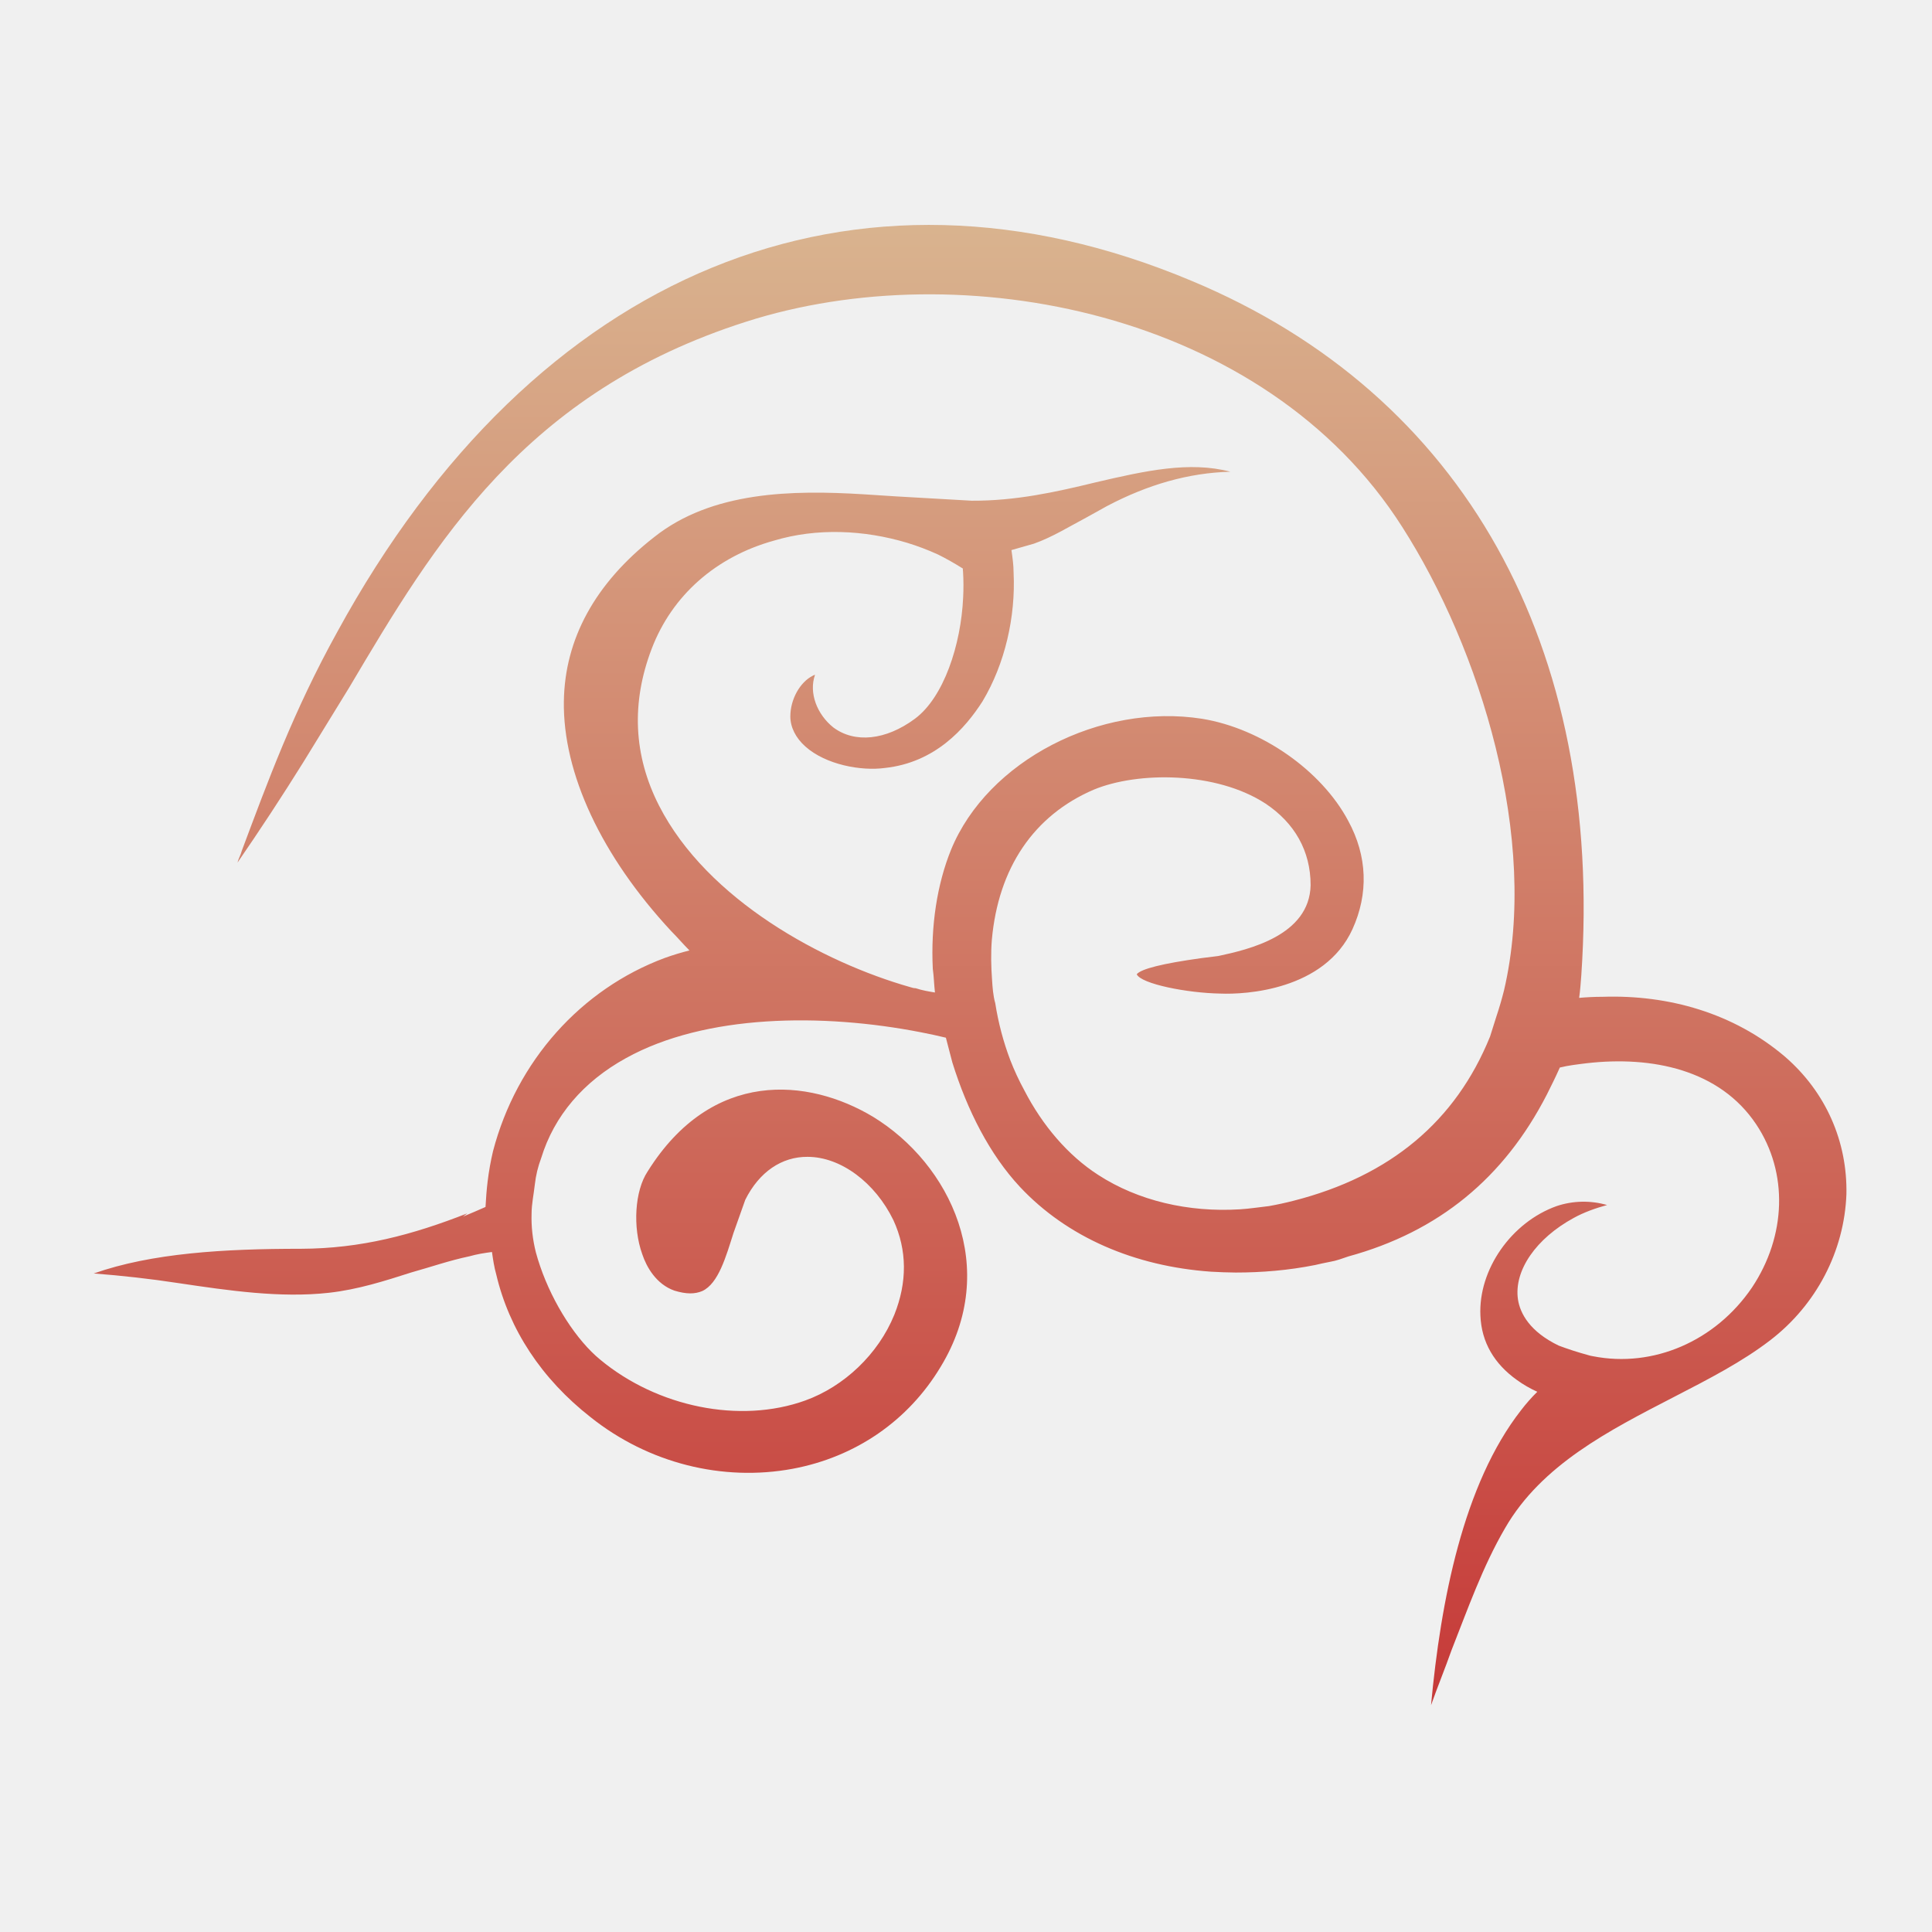
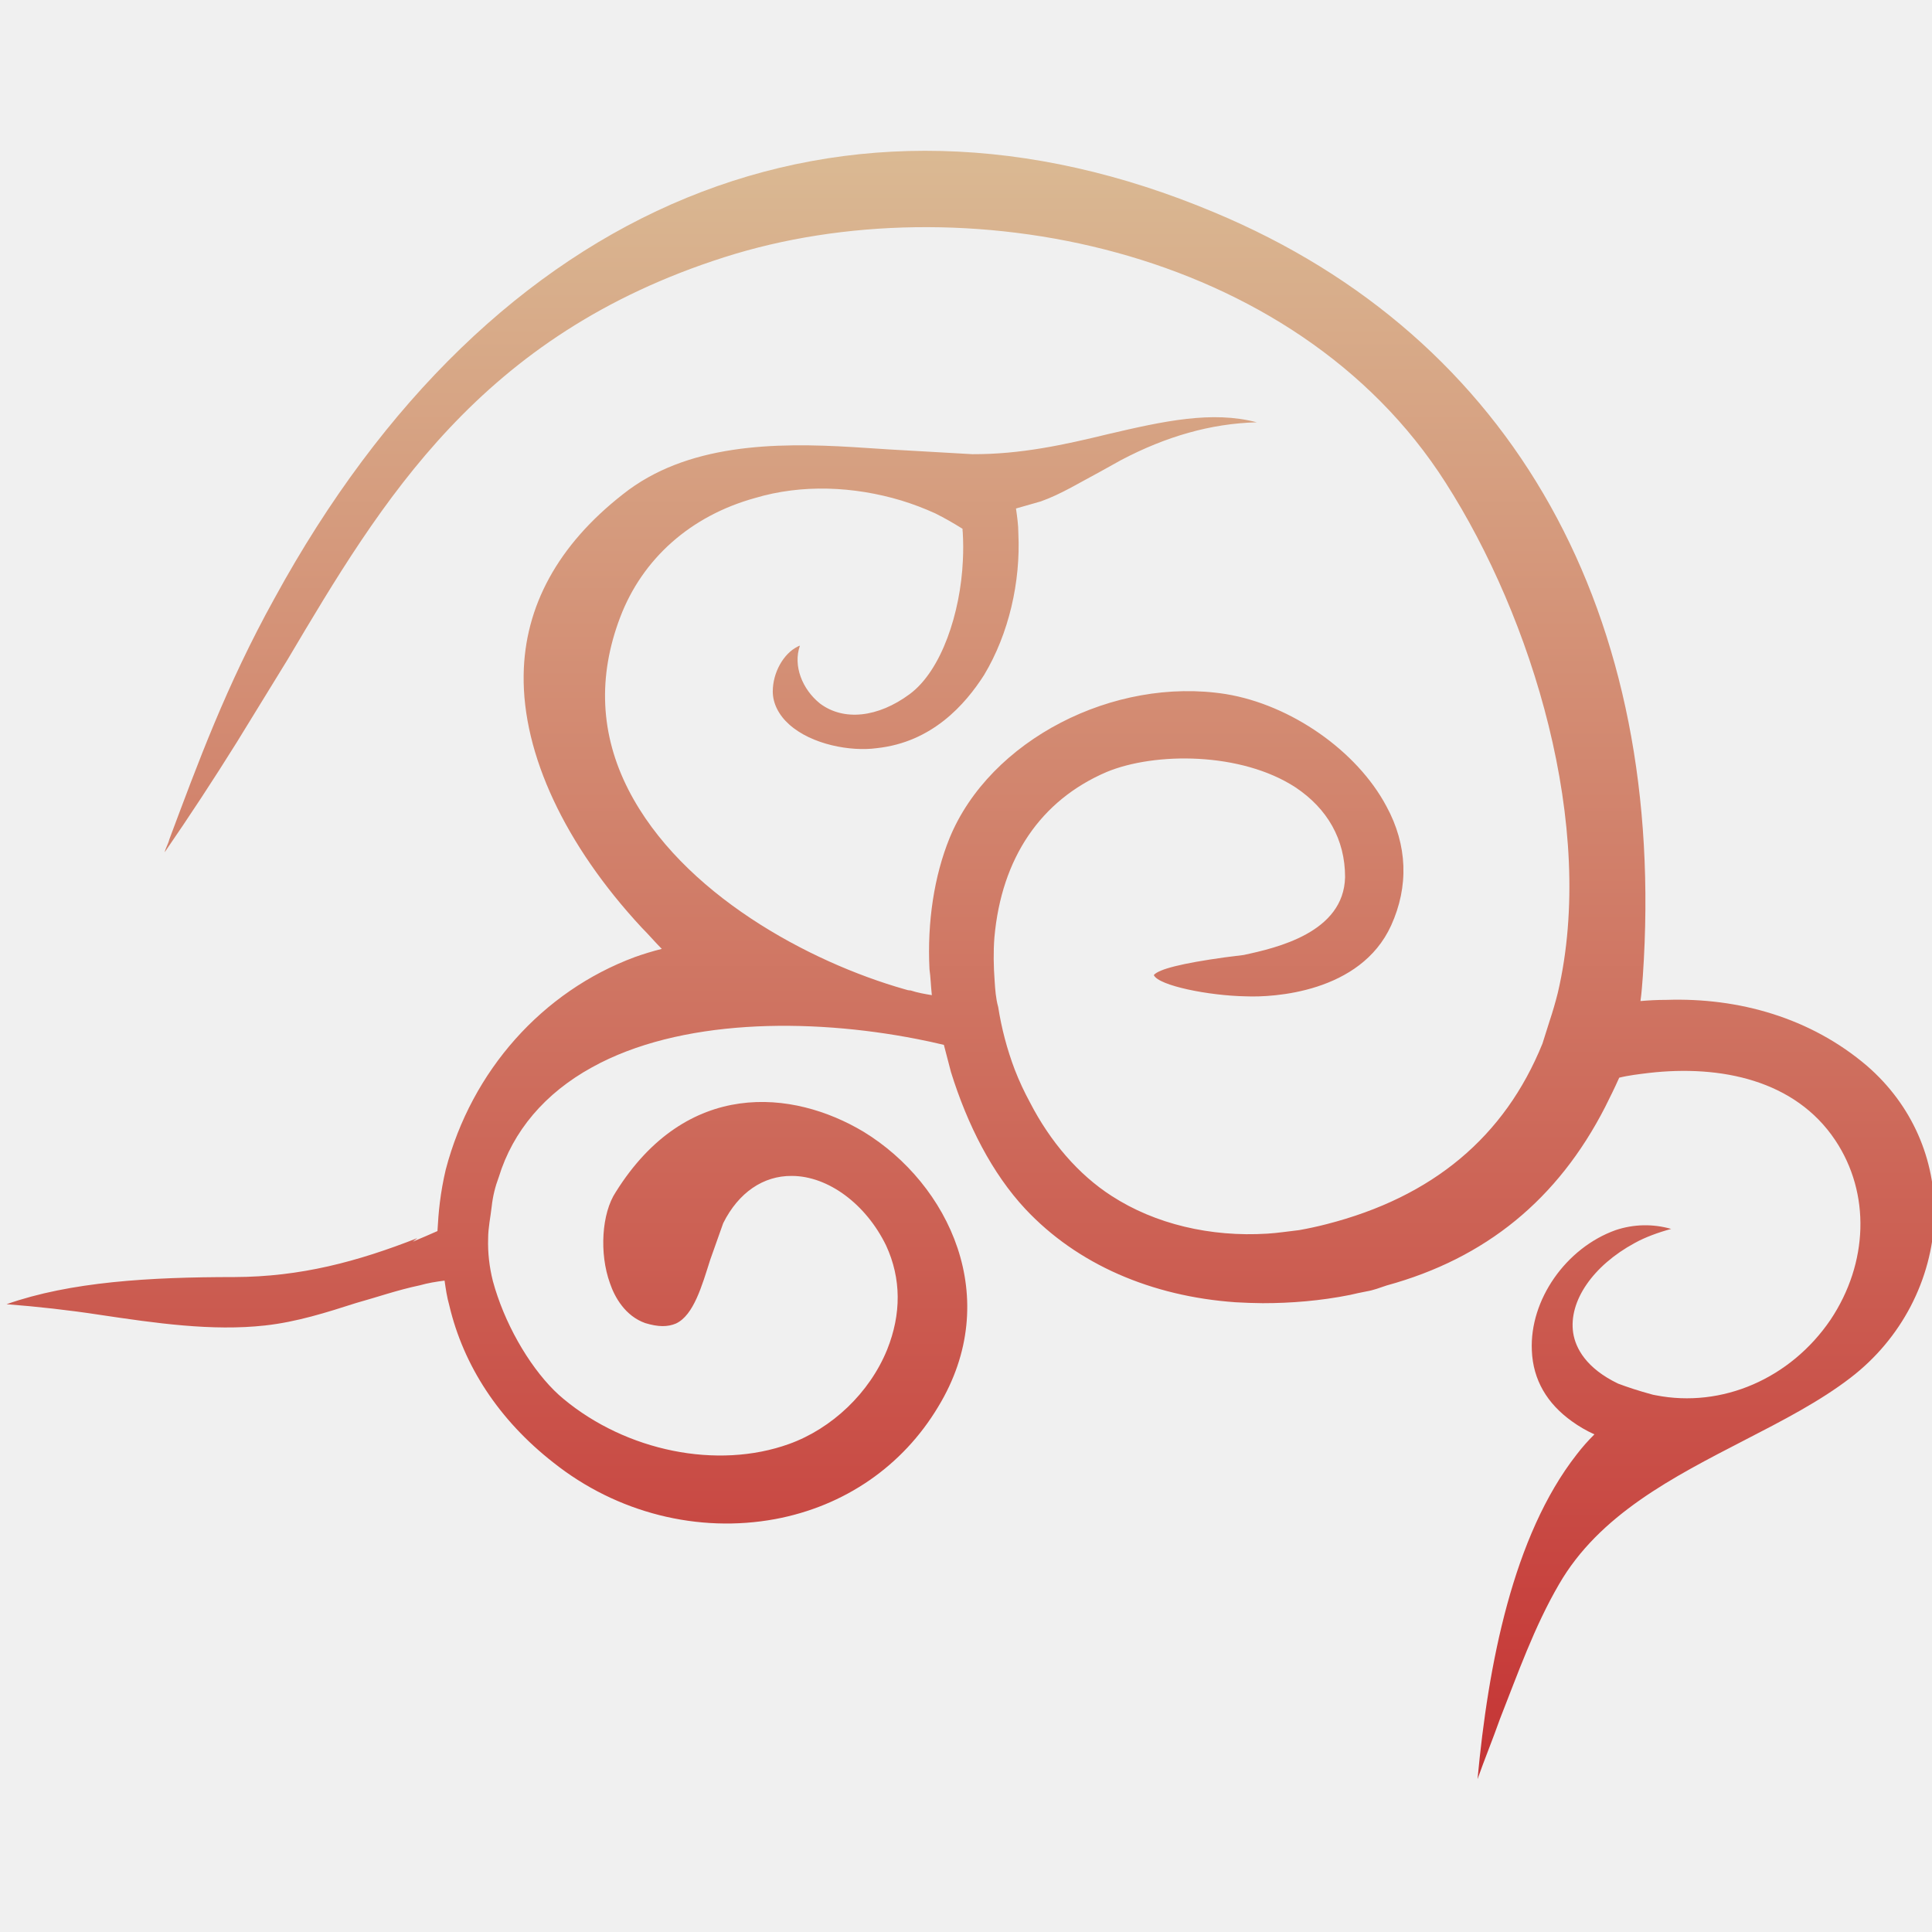
<svg xmlns="http://www.w3.org/2000/svg" viewBox="0 0 1.8 1.8">
  <defs>
    <linearGradient id="cornerGradient" gradientUnits="userSpaceOnUse" x1="0" y1="0" x2="0" y2="1.8">
      <stop offset="0" stop-color="#dcc69c" />
      <stop offset="1" stop-color="#c3272b" />
    </linearGradient>
    <mask id="cornerMask" maskUnits="userSpaceOnUse" x="0" y="0" width="1.8" height="1.8">
-       <g transform="translate(0.08277105,0.2098013) translate(1.634458,0) scale(-1,1) ">
+       <g transform="translate(0.00104816,0.1407814) scale(1.1) translate(1.634458,0) scale(-1,1) ">
        <g id="layer1" transform="translate(-94.79811,-126.2323)">
          <path d="m 96.084,127.156 a 0.842,0.842 0 0 1 -0.021,-0.009 c -4.6e-4,-0.008 -0.001,-0.016 -0.002,-0.024 a 0.259,0.259 0 0 0 -0.005,-0.028 c -0.022,-0.084 -0.082,-0.151 -0.16,-0.18 a 0.246,0.246 0 0 0 -0.023,-0.007 c 0.006,-0.006 0.011,-0.012 0.017,-0.018 0.065,-0.07 0.101,-0.147 0.1,-0.214 -7.9e-4,-0.058 -0.029,-0.11 -0.084,-0.153 -0.054,-0.043 -0.129,-0.044 -0.195,-0.04 l -0.031,0.002 -0.07,0.004 c -0.041,1.9e-4 -0.078,-0.008 -0.115,-0.017 -0.047,-0.011 -0.088,-0.02 -0.126,-0.01 0.039,0.001 0.077,0.012 0.115,0.032 l 0.018,0.01 c 0.017,0.009 0.033,0.019 0.05,0.025 0.007,0.002 0.014,0.004 0.021,0.006 -0.001,0.007 -0.002,0.014 -0.002,0.021 -0.002,0.041 0.008,0.085 0.029,0.12 0.016,0.025 0.044,0.057 0.091,0.062 0.022,0.003 0.055,-0.003 0.074,-0.02 0.009,-0.008 0.014,-0.018 0.014,-0.028 0,-0.016 -0.009,-0.032 -0.021,-0.038 -6.3e-4,-3.7e-4 -10e-4,-5.5e-4 -0.002,-8.1e-4 0.006,0.017 -0.002,0.037 -0.017,0.049 -0.02,0.015 -0.049,0.012 -0.076,-0.008 -0.027,-0.02 -0.043,-0.069 -0.045,-0.113 a 0.216,0.216 0 0 1 9e-5,-0.024 c 1.8e-4,-8.9e-4 1.8e-4,-0.002 1.8e-4,-0.003 0.008,-0.005 0.015,-0.009 0.023,-0.013 a 0.235,0.235 0 0 1 0.029,-0.011 c 0.04,-0.012 0.084,-0.014 0.124,-0.002 0.054,0.015 0.095,0.051 0.114,0.101 0.019,0.05 0.017,0.099 -0.007,0.146 -0.045,0.088 -0.153,0.146 -0.234,0.169 -0.002,5.5e-4 -0.003,0.001 -0.005,0.001 -0.006,0.002 -0.012,0.003 -0.018,0.004 8.8e-4,-0.008 0.001,-0.015 0.002,-0.022 0.002,-0.04 -0.004,-0.079 -0.017,-0.111 -0.034,-0.083 -0.139,-0.137 -0.234,-0.122 -0.055,0.009 -0.111,0.048 -0.136,0.095 -0.018,0.033 -0.019,0.068 -0.004,0.101 0.026,0.057 0.1,0.061 0.123,0.06 0.031,-5e-4 0.074,-0.009 0.078,-0.018 -0.004,-0.005 -0.024,-0.01 -0.06,-0.015 l -0.016,-0.002 c -0.028,-0.006 -0.085,-0.019 -0.086,-0.066 0,-0.032 0.015,-0.058 0.042,-0.076 0.046,-0.03 0.119,-0.03 0.16,-0.013 0.056,0.024 0.089,0.073 0.095,0.14 9.7e-4,0.012 7.1e-4,0.025 -1.9e-4,0.037 -4.4e-4,0.007 -0.001,0.015 -0.003,0.022 a 0.265,0.265 0 0 1 -0.014,0.053 0.241,0.241 0 0 1 -0.013,0.028 c -0.017,0.033 -0.041,0.061 -0.069,0.079 -0.037,0.024 -0.084,0.035 -0.132,0.032 -0.009,-5.5e-4 -0.018,-0.002 -0.027,-0.003 a 0.311,0.311 0 0 1 -0.023,-0.005 c -0.09,-0.023 -0.151,-0.074 -0.183,-0.153 -0.002,-0.006 -0.004,-0.013 -0.006,-0.019 a 0.324,0.324 0 0 1 -0.007,-0.024 c -0.033,-0.141 0.022,-0.318 0.095,-0.432 0.128,-0.201 0.411,-0.255 0.611,-0.191 0.207,0.066 0.29,0.206 0.37,0.341 l 0.043,0.07 a 2.463,2.463 0 0 0 0.061,0.093 c -10e-4,-0.004 -0.003,-0.007 -0.004,-0.011 -0.024,-0.064 -0.048,-0.13 -0.089,-0.204 -0.184,-0.337 -0.482,-0.459 -0.796,-0.327 -0.254,0.106 -0.384,0.341 -0.363,0.647 5.5e-4,0.007 0.001,0.014 0.002,0.021 -0.007,-6.1e-4 -0.014,-0.001 -0.022,-0.001 -0.061,-0.002 -0.122,0.015 -0.17,0.056 -0.038,0.033 -0.058,0.079 -0.057,0.128 0.002,0.053 0.028,0.103 0.071,0.136 0.026,0.02 0.057,0.036 0.09,0.053 0.06,0.031 0.123,0.063 0.157,0.122 0.021,0.036 0.035,0.076 0.05,0.114 0.006,0.017 0.013,0.034 0.019,0.051 -0.009,-0.097 -0.03,-0.206 -0.084,-0.275 a 0.166,0.166 0 0 0 -0.015,-0.017 0.108,0.108 0 0 0 0.019,-0.011 c 0.021,-0.015 0.033,-0.035 0.034,-0.06 0.002,-0.043 -0.029,-0.087 -0.071,-0.102 a 0.079,0.079 0 0 0 -0.047,-0.001 c 0.011,0.003 0.022,0.007 0.031,0.012 0.035,0.019 0.056,0.049 0.052,0.076 -0.002,0.013 -0.011,0.03 -0.038,0.043 -0.008,0.003 -0.017,0.006 -0.028,0.009 -0.001,2.7e-4 -0.002,6.1e-4 -0.004,9e-4 -0.056,0.011 -0.114,-0.014 -0.148,-0.064 -0.032,-0.048 -0.034,-0.107 -0.004,-0.152 0.034,-0.051 0.097,-0.064 0.158,-0.057 0.008,10e-4 0.017,0.002 0.025,0.004 0.004,0.009 0.008,0.017 0.012,0.025 0.04,0.078 0.101,0.128 0.185,0.151 0.006,0.002 0.011,0.004 0.017,0.005 0.005,0.001 0.01,0.002 0.014,0.003 0.025,0.005 0.05,0.007 0.074,0.007 a 0.469,0.469 0 0 0 0.023,-7.9e-4 c 0.071,-0.005 0.134,-0.032 0.178,-0.079 0.028,-0.03 0.049,-0.071 0.063,-0.116 0.002,-0.008 0.004,-0.015 0.006,-0.023 a 0.503,0.503 0 0 1 0.023,-0.005 c 0.092,-0.018 0.201,-0.017 0.275,0.024 0.04,0.022 0.067,0.054 0.079,0.093 0.003,0.008 0.005,0.016 0.006,0.025 0.001,0.009 0.003,0.018 0.003,0.027 3.8e-4,0.012 -10e-4,0.024 -0.004,0.036 a 0.188,0.188 0 0 1 -0.004,0.013 c -0.012,0.035 -0.034,0.069 -0.056,0.087 -0.053,0.044 -0.13,0.06 -0.191,0.038 -0.036,-0.013 -0.068,-0.043 -0.083,-0.08 -0.012,-0.03 -0.012,-0.06 9e-4,-0.088 0.017,-0.035 0.049,-0.059 0.08,-0.059 0.024,-1.8e-4 0.045,0.014 0.058,0.04 l 0.011,0.031 c 0.007,0.022 0.014,0.047 0.029,0.054 0.007,0.003 0.015,0.003 0.026,-3.4e-4 0.017,-0.006 0.026,-0.022 0.03,-0.034 0.009,-0.025 0.007,-0.059 -0.005,-0.077 -0.06,-0.096 -0.15,-0.087 -0.21,-0.051 -0.072,0.044 -0.119,0.141 -0.063,0.233 0.03,0.05 0.079,0.084 0.138,0.095 0.065,0.012 0.134,-0.005 0.188,-0.048 0.046,-0.036 0.076,-0.082 0.088,-0.133 0.002,-0.007 0.003,-0.014 0.004,-0.021 0.007,9e-4 0.014,0.002 0.021,0.004 0.019,0.004 0.036,0.01 0.054,0.015 0.025,0.008 0.05,0.016 0.077,0.019 0.045,0.005 0.093,-0.002 0.14,-0.009 0.026,-0.004 0.053,-0.007 0.079,-0.009 -0.054,-0.019 -0.121,-0.023 -0.193,-0.023 -0.056,-1.8e-4 -0.104,-0.013 -0.155,-0.033 z" fill="#ffffff" p-id="2705" id="path822-9-1" style="stroke-width:0.002" />
        </g>
      </g>
    </mask>
  </defs>
  <rect x="0" y="0" width="1.8" height="1.8" fill="url(#cornerGradient)" mask="url(#cornerMask)" />
</svg>
